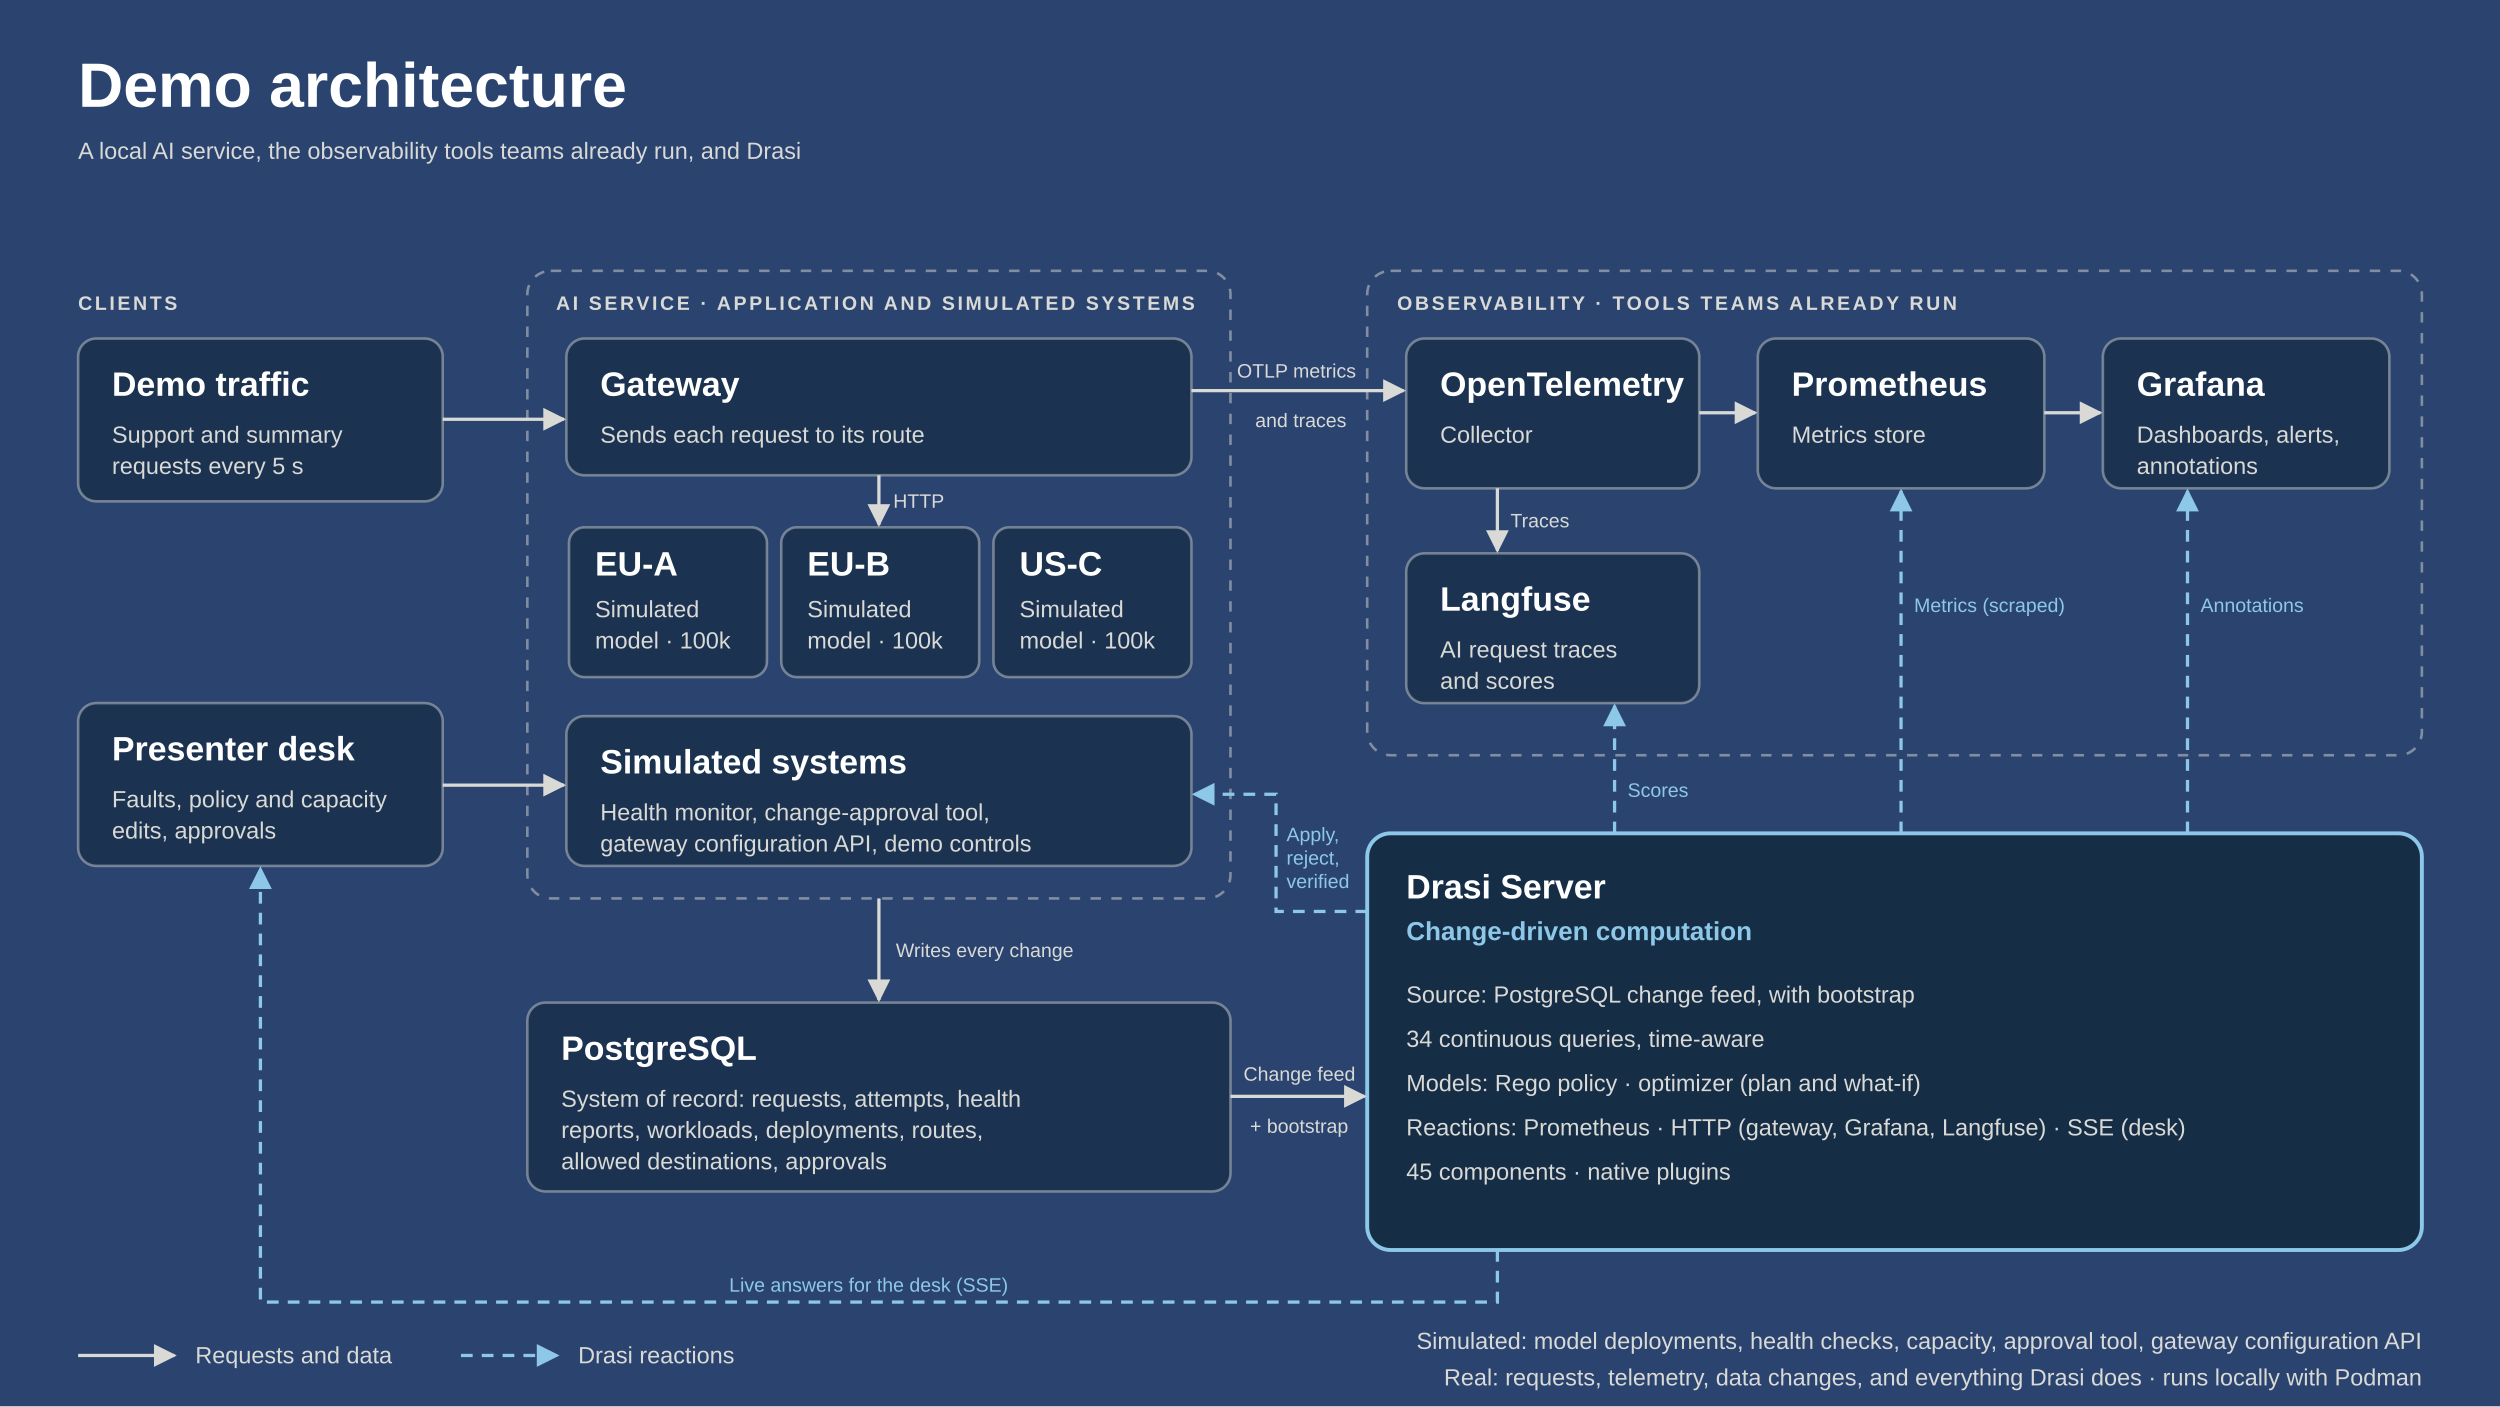
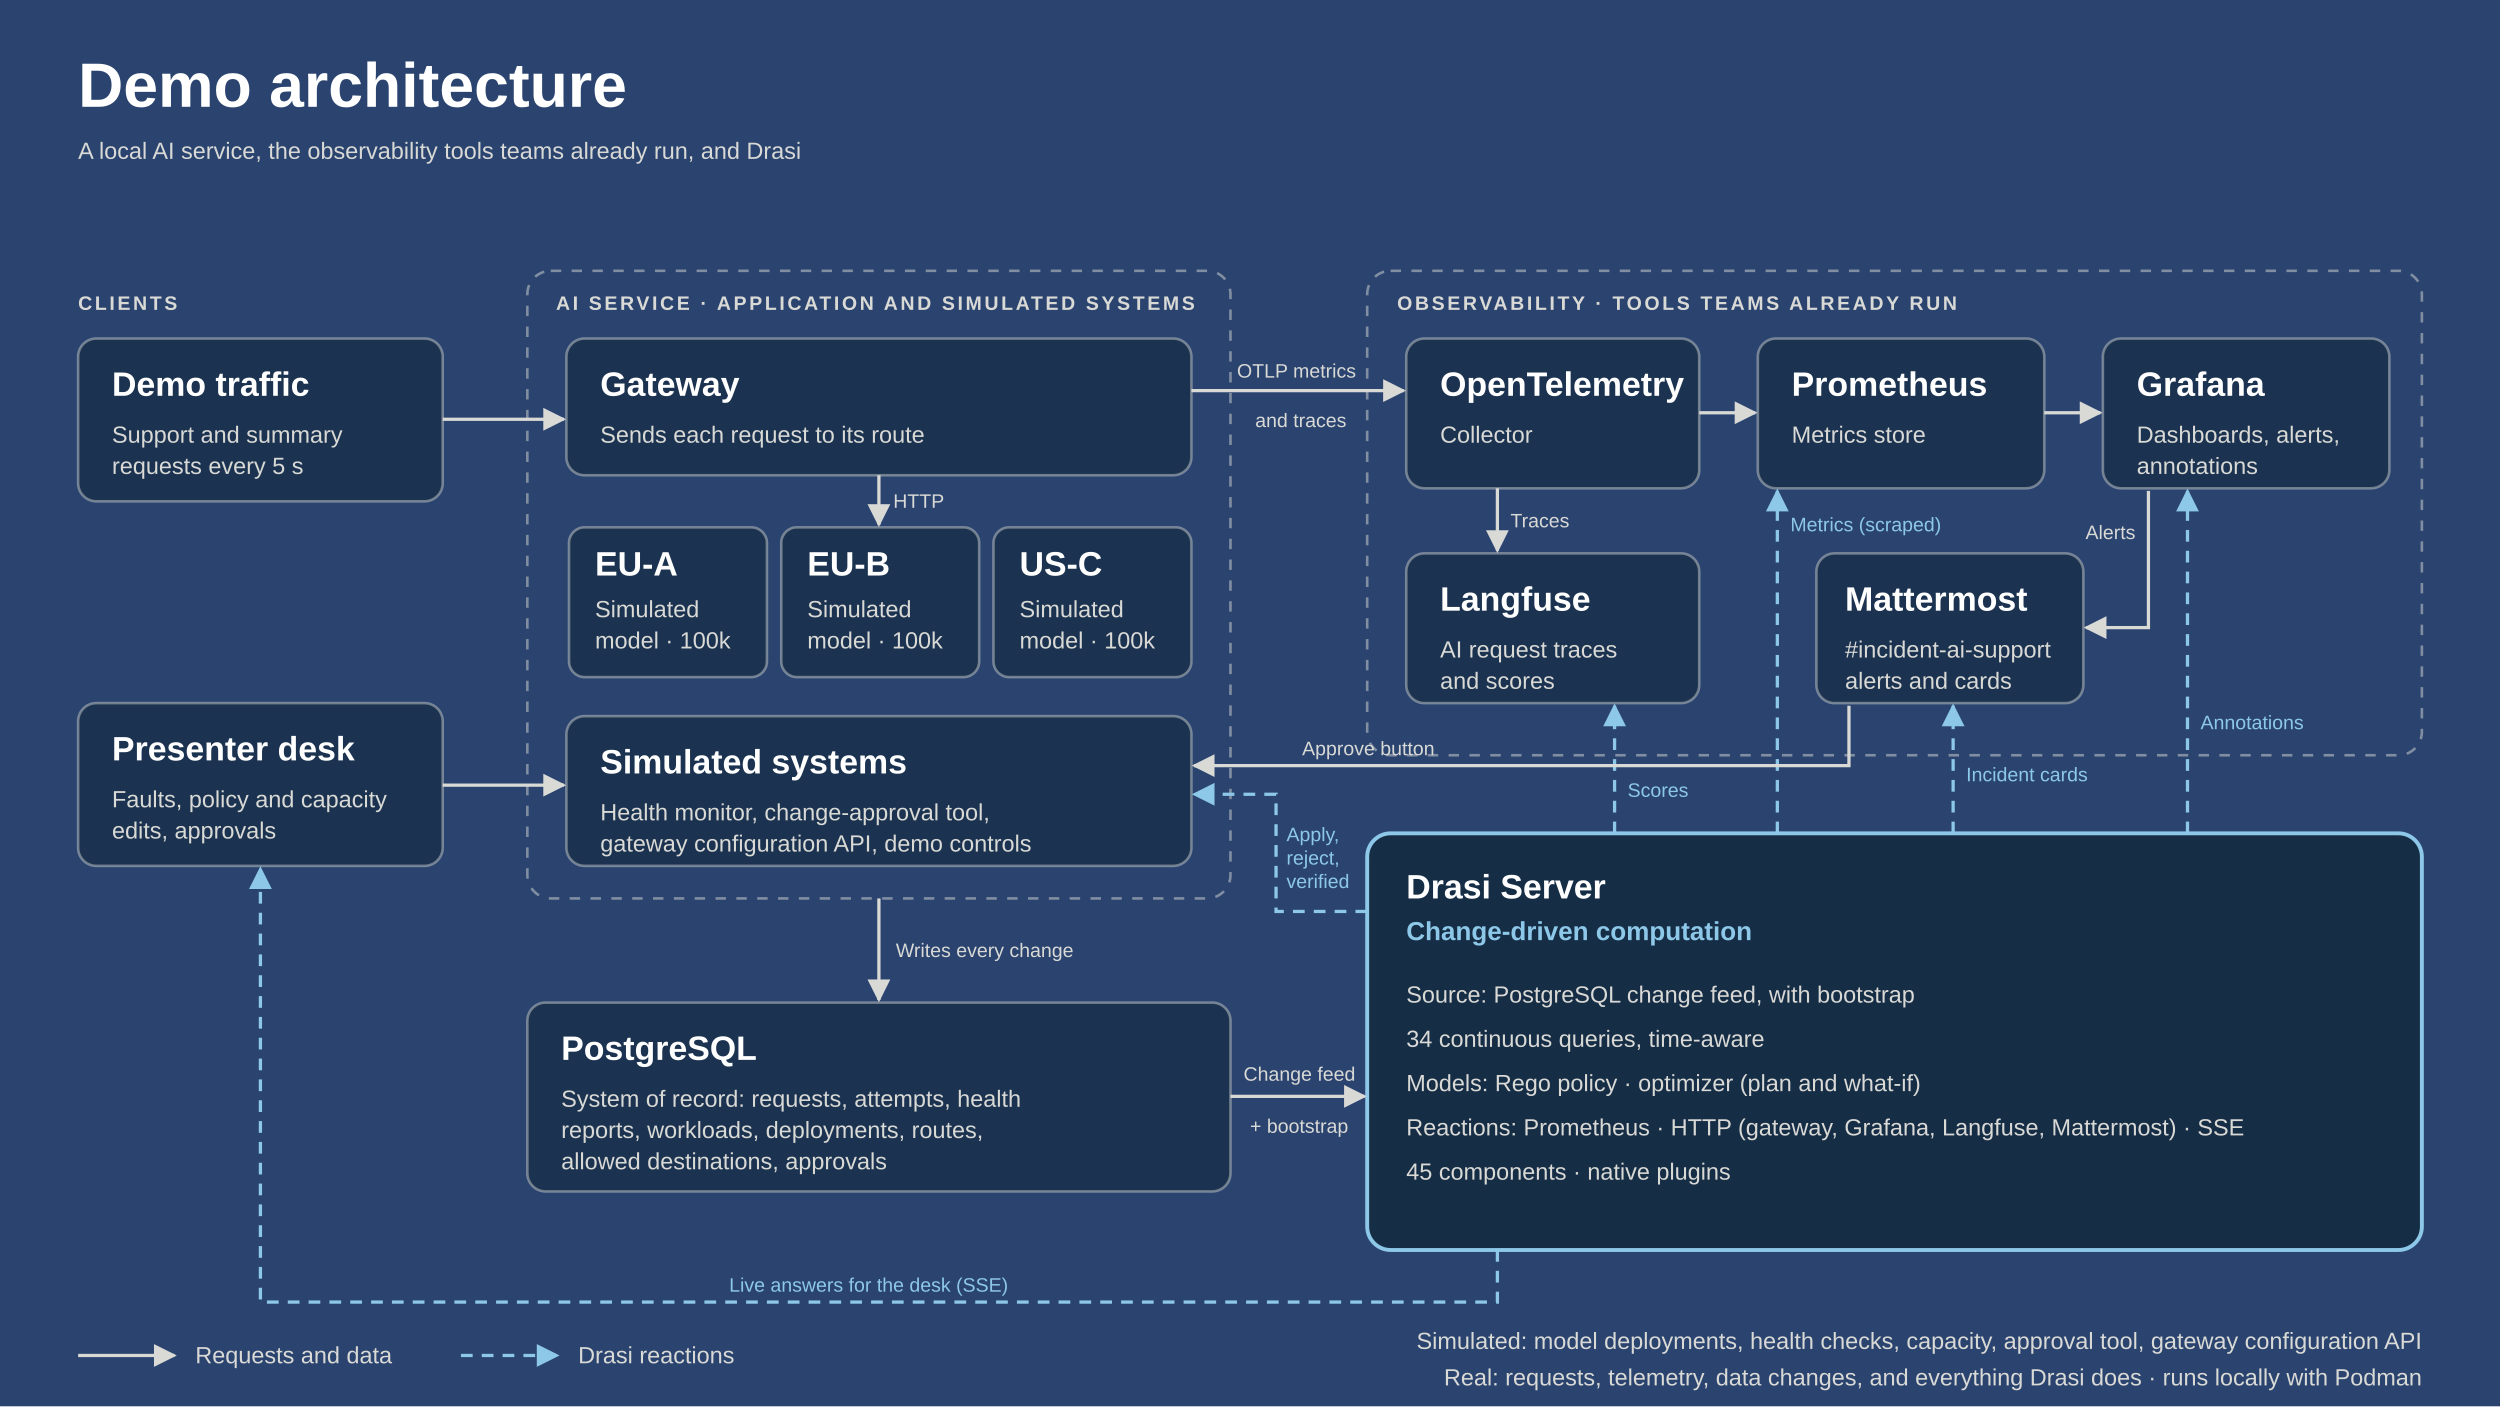
<svg xmlns="http://www.w3.org/2000/svg" viewBox="0 0 1920 1080" width="1920" height="1080" font-family="'Segoe UI', 'Segoe UI Web', 'Helvetica Neue', Arial, sans-serif">
  <defs>
    <marker id="arrow" viewBox="0 0 10 10" refX="9" refY="5" markerWidth="7" markerHeight="7" orient="auto-start-reverse">
      <path d="M0,0 L10,5 L0,10 z" fill="#D9D9D6" />
    </marker>
    <marker id="arrow-accent" viewBox="0 0 10 10" refX="9" refY="5" markerWidth="7" markerHeight="7" orient="auto-start-reverse">
      <path d="M0,0 L10,5 L0,10 z" fill="#8DC8E8" />
    </marker>
    <style>
      .box { fill: #091F2C; fill-opacity: .45; stroke: #D9D9D6; stroke-opacity: .45; stroke-width: 2; }
      .group { fill: none; stroke: #D9D9D6; stroke-opacity: .5; stroke-width: 2; stroke-dasharray: 8 8; }
      .drasi { fill: #091F2C; fill-opacity: .6; stroke: #8DC8E8; stroke-width: 3; }
      .title { fill: #FFFFFF; font-size: 26px; font-weight: 600; }
      .sub { fill: #D9D9D6; font-size: 18px; }
      .glabel { fill: #D9D9D6; font-size: 15px; font-weight: 600; letter-spacing: 2px; }
      .edge { fill: #D9D9D6; font-size: 15px; }
      .edge-accent { fill: #8DC8E8; font-size: 15px; }
      .accent { fill: #8DC8E8; font-size: 20px; font-weight: 600; }
      .flow { fill: none; stroke: #D9D9D6; stroke-width: 2.5; marker-end: url(#arrow); }
      .answer { fill: none; stroke: #8DC8E8; stroke-width: 2.5; stroke-dasharray: 9 7; marker-end: url(#arrow-accent); }
    </style>
  </defs>
  <rect width="1920" height="1080" fill="#2A446F" />
  <text x="60" y="82" fill="#FFFFFF" font-size="48" font-weight="600" font-family="'Segoe Sans Display', 'Segoe UI', Arial, sans-serif">Demo architecture</text>
  <text x="60" y="122" class="sub">A local AI service, the observability tools teams already run, and Drasi</text>
  <text x="60" y="238" class="glabel">CLIENTS</text>
  <rect x="405" y="208" width="540" height="482" rx="18" class="group" />
  <text x="427" y="238" class="glabel">AI SERVICE · APPLICATION AND SIMULATED SYSTEMS</text>
  <rect x="1050" y="208" width="810" height="372" rx="18" class="group" />
  <text x="1073" y="238" class="glabel">OBSERVABILITY · TOOLS TEAMS ALREADY RUN</text>
  <rect x="60" y="260" width="280" height="125" rx="14" class="box" />
  <text x="86" y="304" class="title" font-size="26">Demo traffic</text>
  <text x="86" y="340" class="sub">Support and summary</text>
  <text x="86" y="364" class="sub">requests every 5 s</text>
  <rect x="60" y="540" width="280" height="125" rx="14" class="box" />
  <text x="86" y="584" class="title" font-size="26">Presenter desk</text>
  <text x="86" y="620" class="sub">Faults, policy and capacity</text>
  <text x="86" y="644" class="sub">edits, approvals</text>
  <rect x="435" y="260" width="480" height="105" rx="14" class="box" />
  <text x="461" y="304" class="title" font-size="26">Gateway</text>
  <text x="461" y="340" class="sub">Sends each request to its route</text>
  <rect x="437" y="405" width="152" height="115" rx="12" class="box" />
  <text x="457" y="442" class="title">EU-A</text>
  <text x="457" y="474" class="sub">Simulated</text>
  <text x="457" y="498" class="sub">model · 100k</text>
  <rect x="600" y="405" width="152" height="115" rx="12" class="box" />
  <text x="620" y="442" class="title">EU-B</text>
  <text x="620" y="474" class="sub">Simulated</text>
  <text x="620" y="498" class="sub">model · 100k</text>
  <rect x="763" y="405" width="152" height="115" rx="12" class="box" />
  <text x="783" y="442" class="title">US-C</text>
  <text x="783" y="474" class="sub">Simulated</text>
  <text x="783" y="498" class="sub">model · 100k</text>
  <rect x="435" y="550" width="480" height="115" rx="14" class="box" />
  <text x="461" y="594" class="title" font-size="26">Simulated systems</text>
  <text x="461" y="630" class="sub">Health monitor, change-approval tool,</text>
  <text x="461" y="654" class="sub">gateway configuration API, demo controls</text>
  <rect x="1080" y="260" width="225" height="115" rx="14" class="box" />
  <text x="1106" y="304" class="title" font-size="26">OpenTelemetry</text>
  <text x="1106" y="340" class="sub">Collector</text>
  <rect x="1350" y="260" width="220" height="115" rx="14" class="box" />
  <text x="1376" y="304" class="title" font-size="26">Prometheus</text>
  <text x="1376" y="340" class="sub">Metrics store</text>
  <rect x="1615" y="260" width="220" height="115" rx="14" class="box" />
  <text x="1641" y="304" class="title" font-size="26">Grafana</text>
  <text x="1641" y="340" class="sub">Dashboards, alerts,</text>
  <text x="1641" y="364" class="sub">annotations</text>
+   <rect x="1395" y="425" width="205" height="115" rx="14" class="box" />
+   <text x="1417" y="469" class="title" font-size="26">Mattermost</text>
+   <text x="1417" y="505" class="sub">#incident-ai-support</text>
+   <text x="1417" y="529" class="sub">alerts and cards</text>
  <rect x="1080" y="425" width="225" height="115" rx="14" class="box" />
  <text x="1106" y="469" class="title" font-size="26">Langfuse</text>
  <text x="1106" y="505" class="sub">AI request traces</text>
  <text x="1106" y="529" class="sub">and scores</text>
  <rect x="405" y="770" width="540" height="145" rx="14" class="box" />
  <text x="431" y="814" class="title" font-size="26">PostgreSQL</text>
  <text x="431" y="850" class="sub">System of record: requests, attempts, health</text>
  <text x="431" y="874" class="sub">reports, workloads, deployments, routes,</text>
  <text x="431" y="898" class="sub">allowed destinations, approvals</text>
  <rect x="1050" y="640" width="810" height="320" rx="18" class="drasi" />
  <text x="1080" y="690" class="title" font-size="32">Drasi Server</text>
  <text x="1080" y="722" class="accent">Change-driven computation</text>
  <text x="1080" y="770" class="sub">Source: PostgreSQL change feed, with bootstrap</text>
  <text x="1080" y="804" class="sub">34 continuous queries, time-aware</text>
  <text x="1080" y="838" class="sub">Models: Rego policy · optimizer (plan and what-if)</text>
-   <text x="1080" y="872" class="sub">Reactions: Prometheus · HTTP (gateway, Grafana, Langfuse) · SSE (desk)</text>
+   <text x="1080" y="872" class="sub">Reactions: Prometheus · HTTP (gateway, Grafana, Langfuse, Mattermost) · SSE</text>
  <text x="1080" y="906" class="sub">45 components · native plugins</text>
  <path d="M340,322 H433" class="flow" />
  <path d="M340,603 H433" class="flow" />
  <text x="352" y="590" class="edge" />
  <path d="M675,365 V403" class="flow" />
  <text x="686" y="390" class="edge">HTTP</text>
  <path d="M915,300 H1078" class="flow" />
  <text x="950" y="290" class="edge">OTLP metrics</text>
  <text x="964" y="328" class="edge">and traces</text>
  <path d="M1305,317 H1348" class="flow" />
  <path d="M1570,317 H1613" class="flow" />
  <path d="M1150,375 V423" class="flow" />
  <text x="1160" y="405" class="edge">Traces</text>
  <path d="M675,690 V768" class="flow" />
  <text x="688" y="735" class="edge">Writes every change</text>
  <path d="M945,842 H1048" class="flow" />
  <text x="955" y="830" class="edge">Change feed</text>
  <text x="960" y="870" class="edge">+ bootstrap</text>
  <path d="M1240,640 V542" class="answer" />
  <text x="1250" y="612" class="edge-accent">Scores</text>
-   <path d="M1460,640 V377" class="answer" />
-   <text x="1470" y="470" class="edge-accent">Metrics (scraped)</text>
+   <path d="M1365,640 V377" class="answer" />
+   <text x="1375" y="408" class="edge-accent">Metrics (scraped)</text>
+   <path d="M1500,640 V542" class="answer" />
+   <text x="1510" y="600" class="edge-accent">Incident cards</text>
+   <path d="M1650,377 V482 H1602" class="flow" />
+   <text x="1640" y="414" class="edge" text-anchor="end">Alerts</text>
+   <path d="M1420,542 V588 H917" class="flow" />
+   <text x="1000" y="580" class="edge">Approve button</text>
  <path d="M1680,640 V377" class="answer" />
-   <text x="1690" y="470" class="edge-accent">Annotations</text>
+   <text x="1690" y="560" class="edge-accent">Annotations</text>
  <path d="M1050,700 H980 V610 H917" class="answer" />
  <text x="988" y="646" class="edge-accent">Apply,</text>
  <text x="988" y="664" class="edge-accent">reject,</text>
  <text x="988" y="682" class="edge-accent">verified</text>
  <path d="M1150,960 V1000 H200 V667" class="answer" />
  <text x="560" y="992" class="edge-accent">Live answers for the desk (SSE)</text>
  <path d="M60,1041 H134" class="flow" />
  <text x="150" y="1047" class="sub">Requests and data</text>
  <path d="M354,1041 H428" class="answer" />
  <text x="444" y="1047" class="sub">Drasi reactions</text>
  <text x="1860" y="1036" class="sub" text-anchor="end">Simulated: model deployments, health checks, capacity, approval tool, gateway configuration API</text>
  <text x="1860" y="1064" class="sub" text-anchor="end">Real: requests, telemetry, data changes, and everything Drasi does · runs locally with Podman</text>
</svg>
